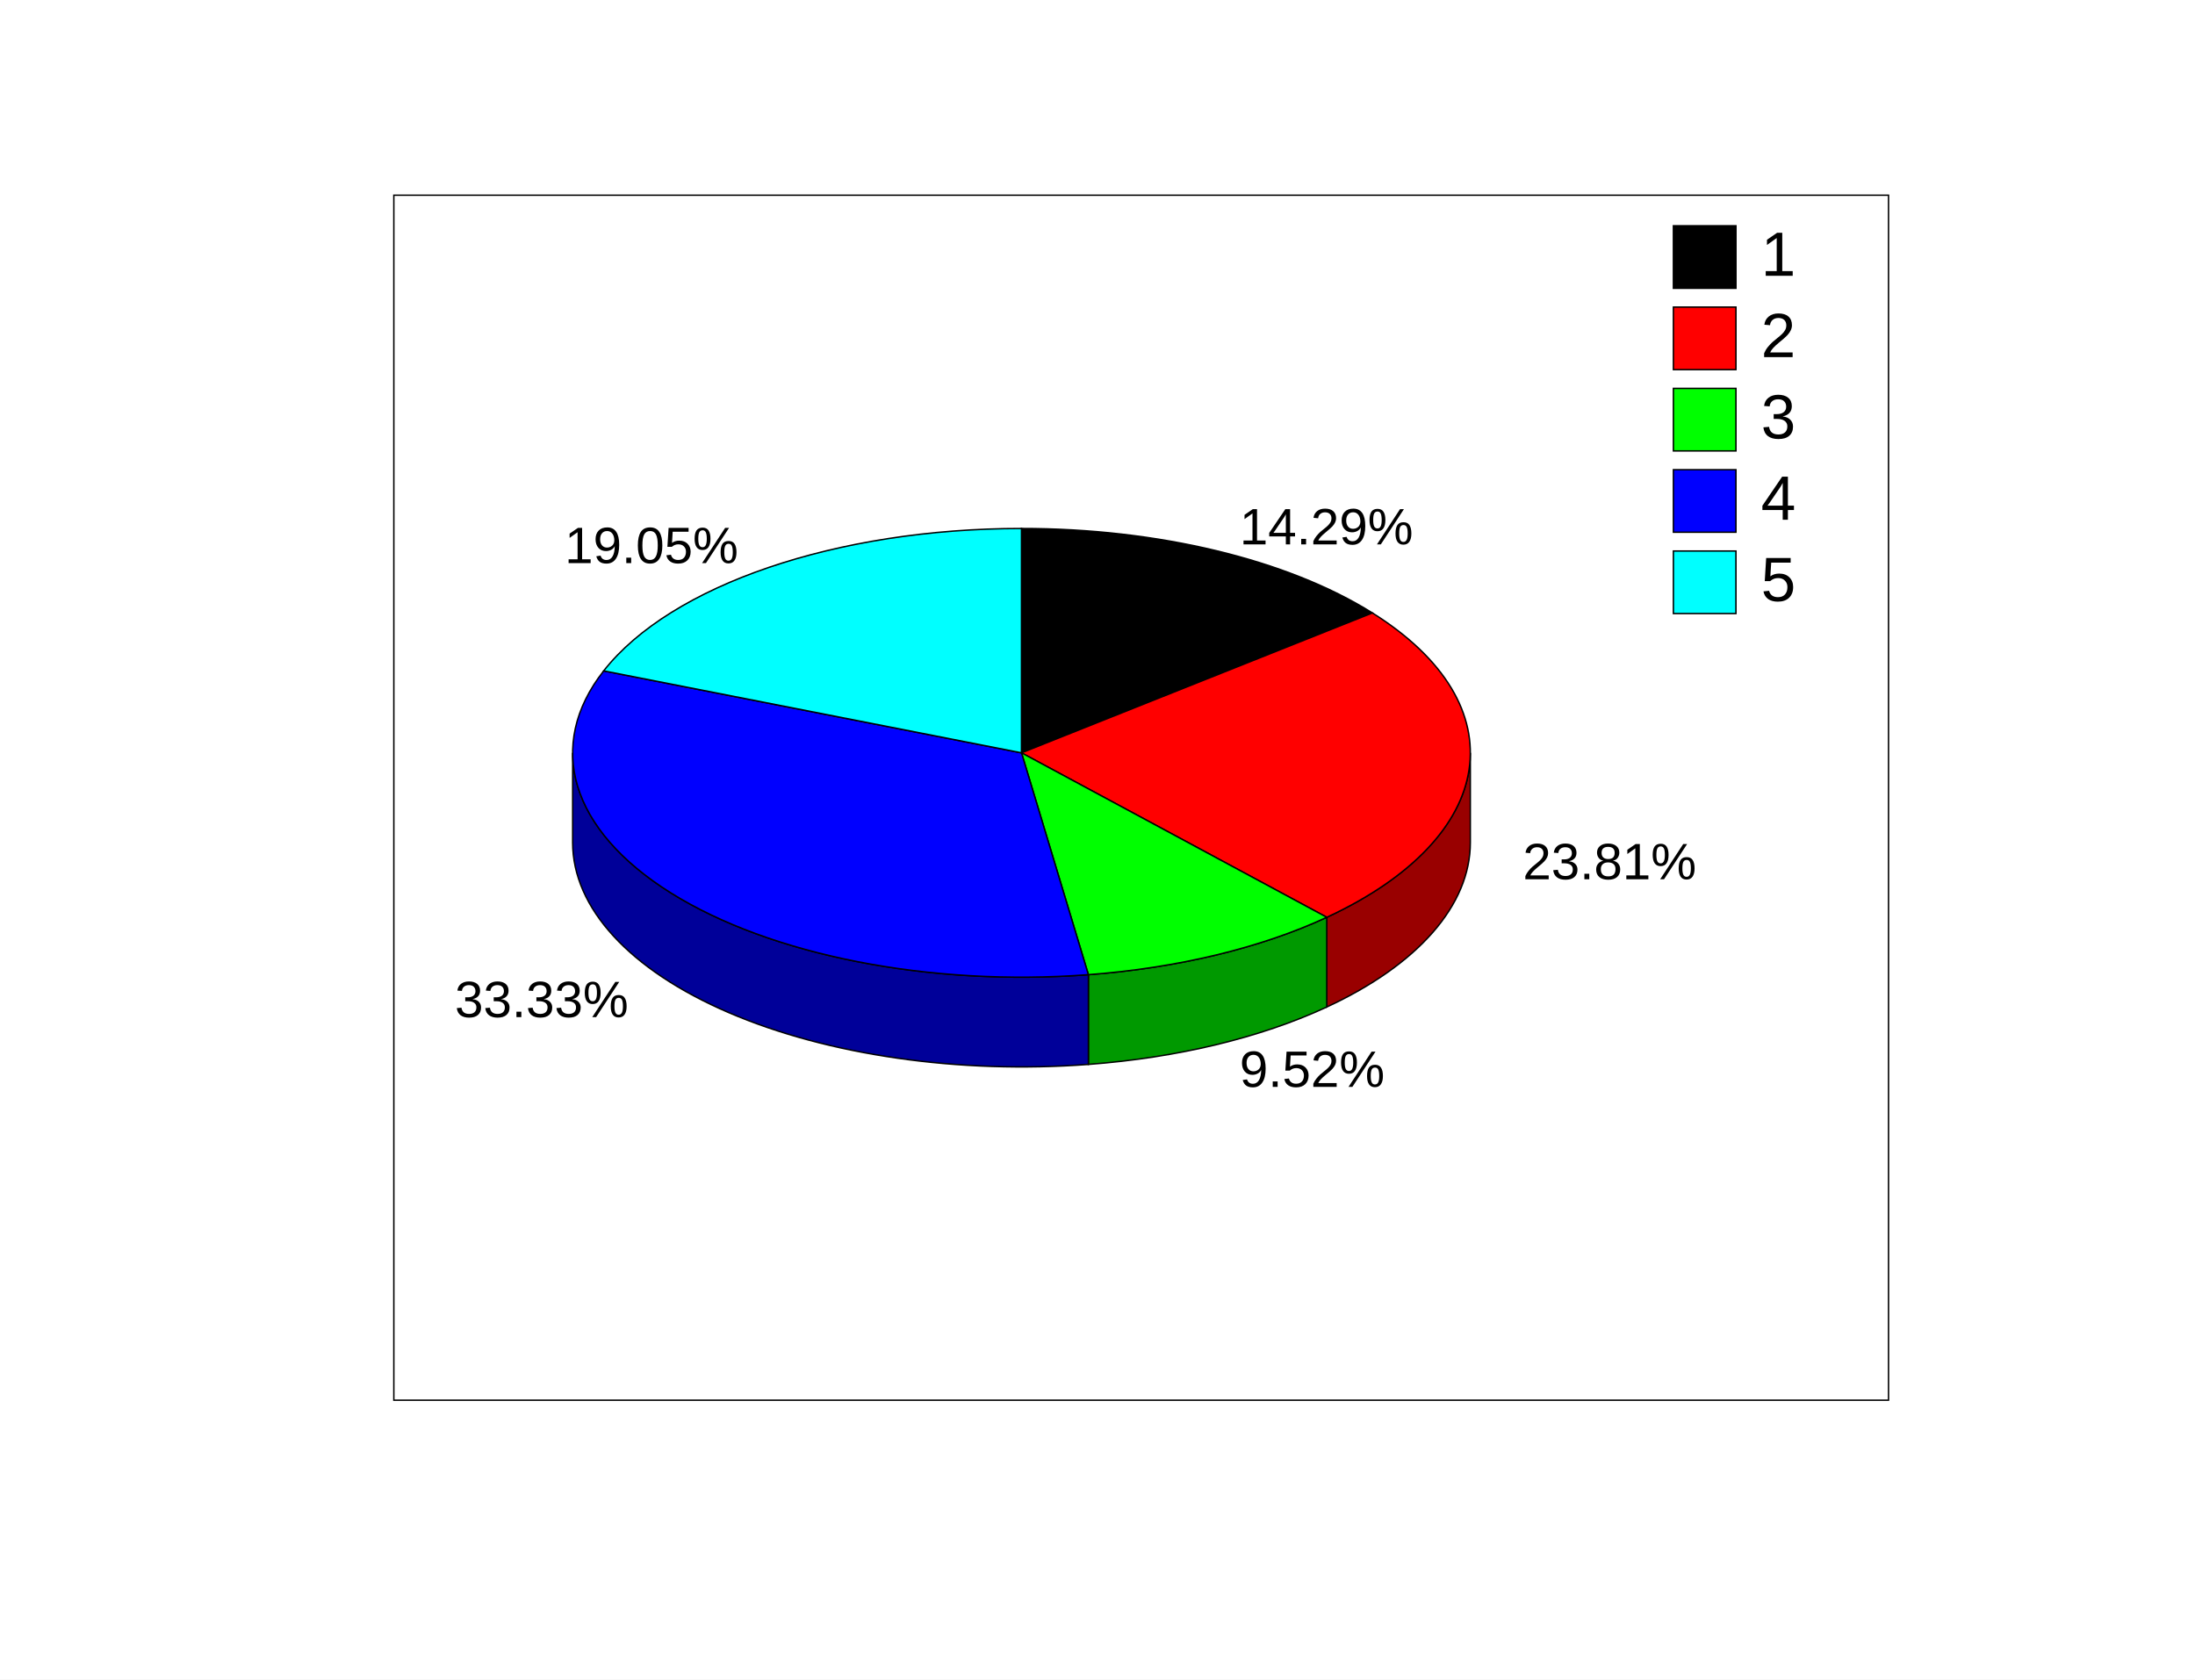
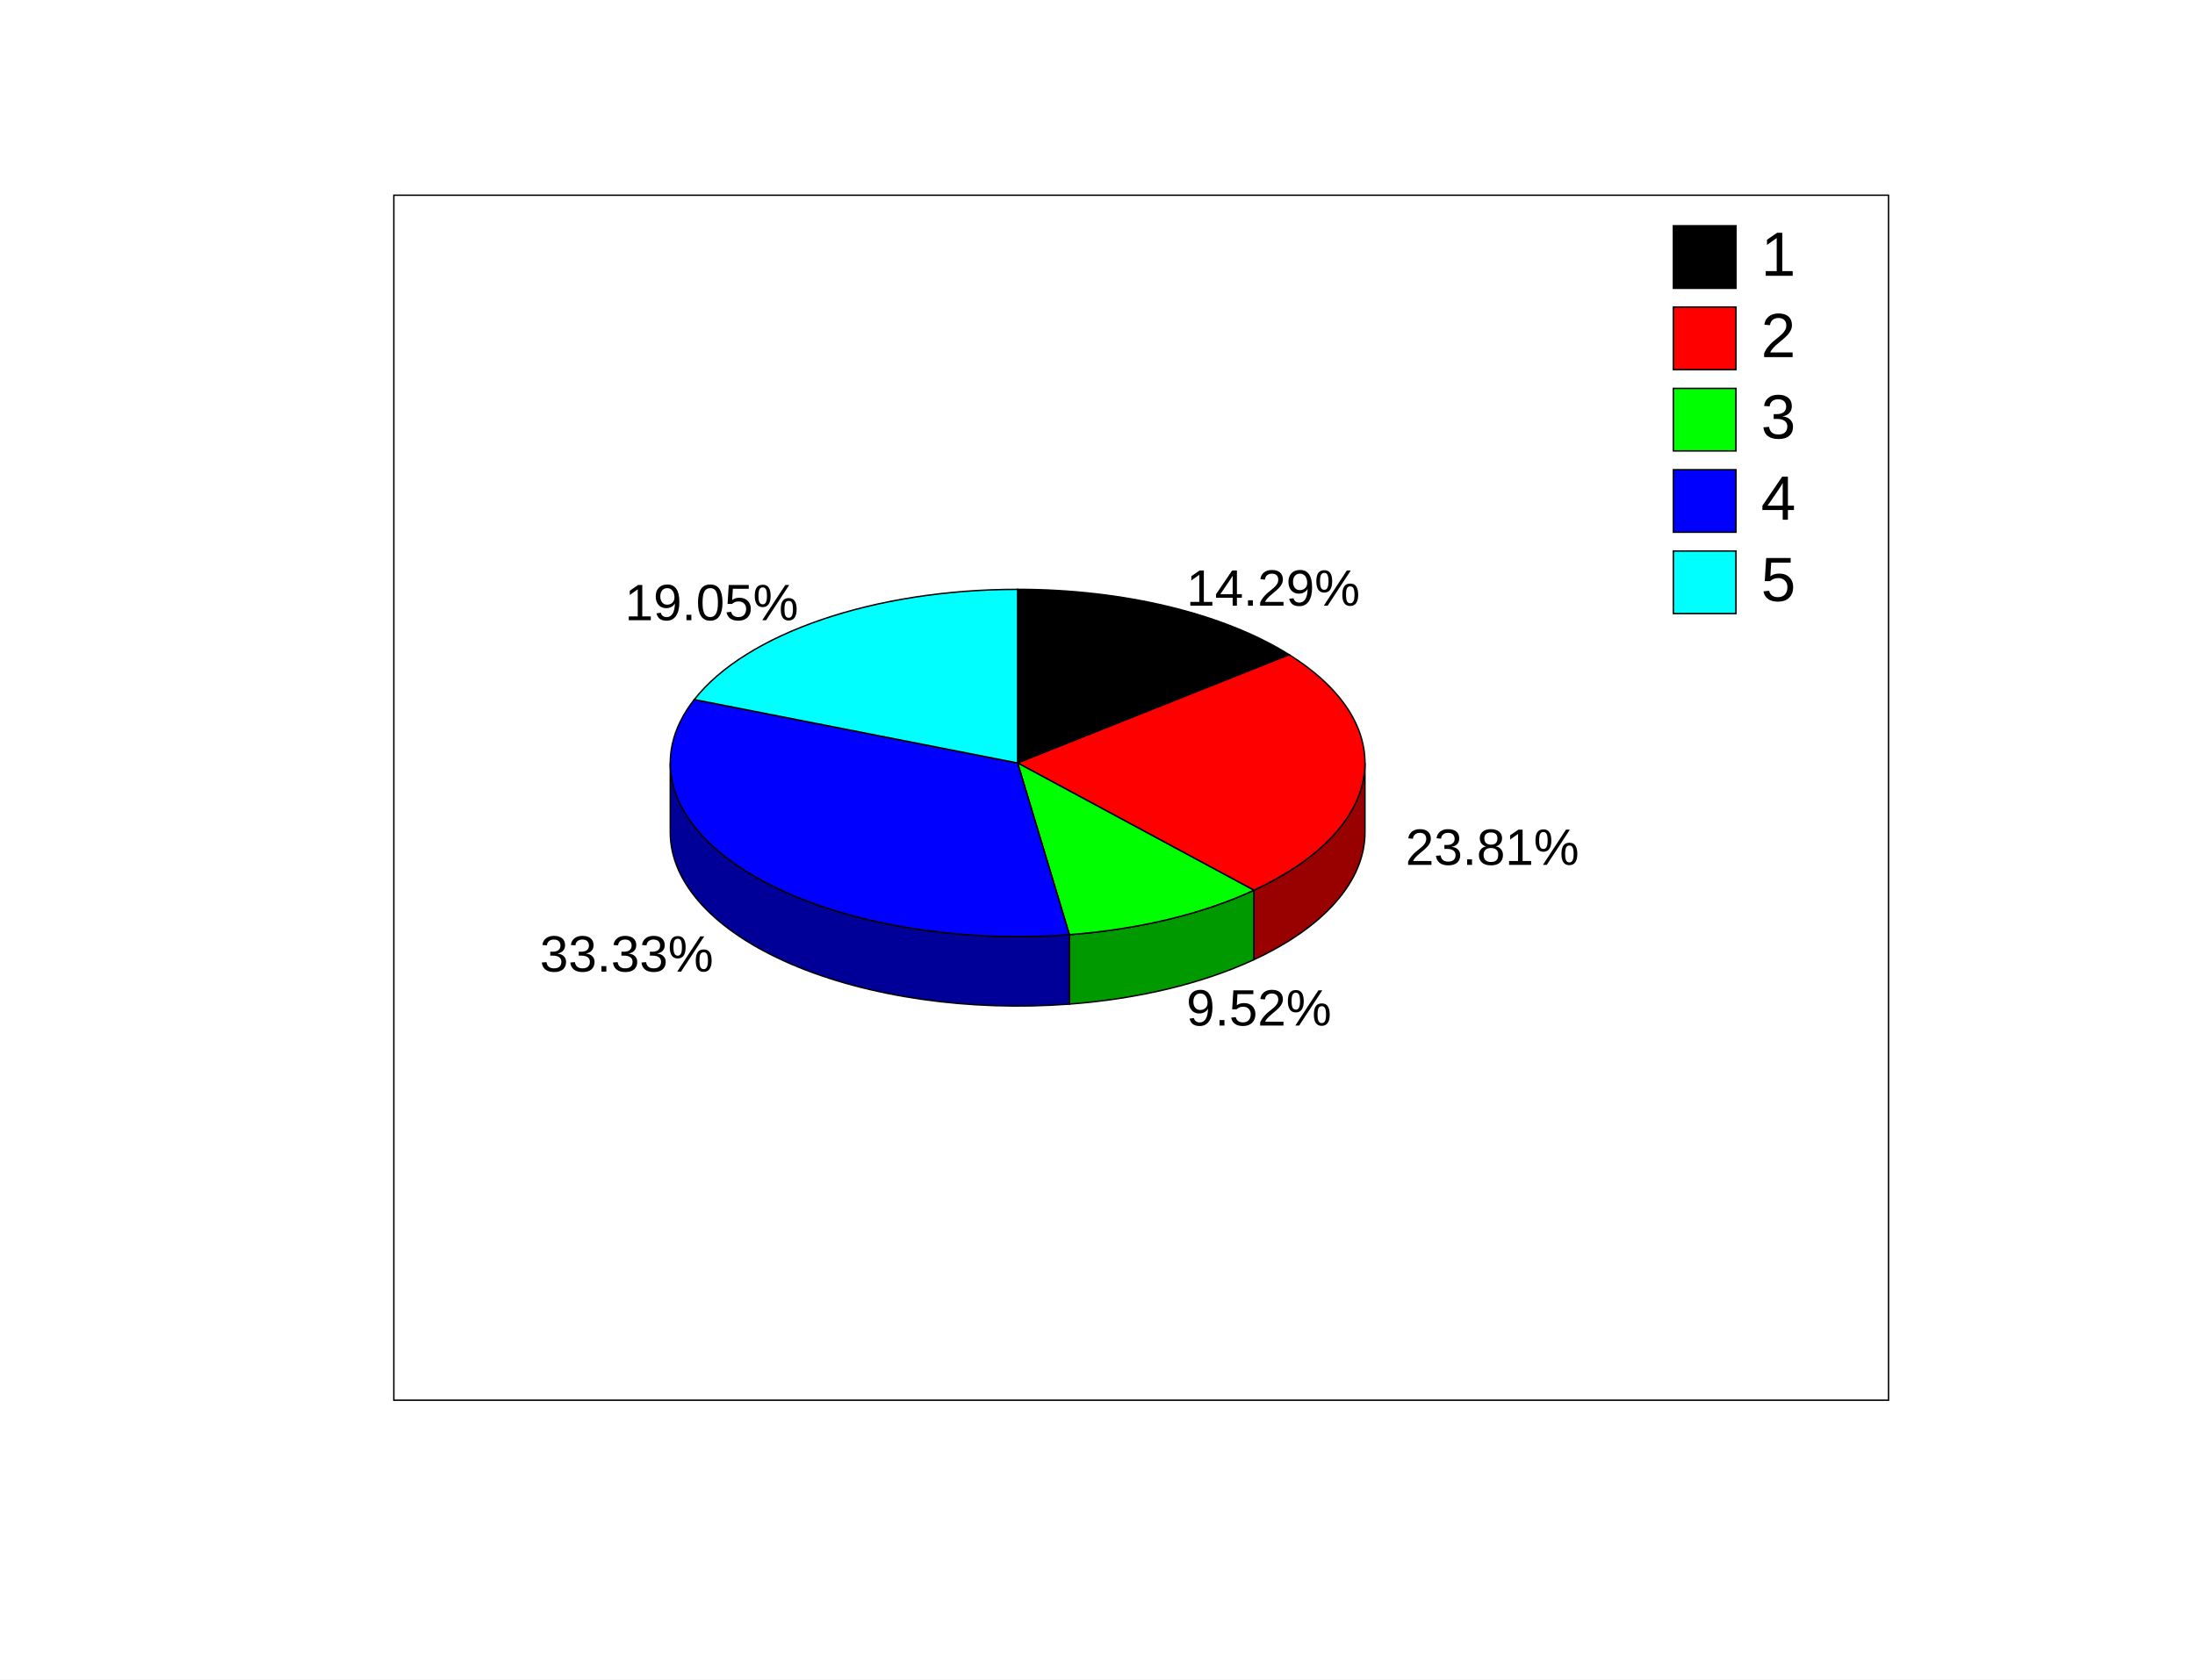
<svg xmlns="http://www.w3.org/2000/svg" width="771.84pt" height="590.76pt" viewBox="0 0 771.84 590.76">
  <rect x="0" y="0" width="771.84" height="590.76" fill="#FFFFFF" />
  <g id="layer0">
    <clipPath id="clip0">
      <rect x="138.237" y="68.41" width="526.086" height="424.343" />
    </clipPath>
    <g class="plots" clip-path="url(#clip0)">
      <rect x="138.237" y="68.41" width="526.086" height="424.343" fill="none" stroke="#000000" stroke-width="1" />
-       <path d="M517.019 264.799A157.826 78.913 0 0 1 466.542 322.646L466.542 354.211A157.826 78.913 0 0 0 517.019 296.364Z" fill="#990000" stroke="#000000" stroke-width="0.5" />
-       <path d="M466.542 322.646A157.826 78.913 0 0 1 382.715 342.83L382.715 374.396A157.826 78.913 0 0 0 466.542 354.211Z" fill="#009900" stroke="#000000" stroke-width="0.5" />
-       <path d="M382.715 342.83A157.826 78.913 0 0 1 201.367 264.799L201.367 296.364A157.826 78.913 0 0 0 382.715 374.396Z" fill="#000099" stroke="#000000" stroke-width="0.5" />
-       <path d="M359.193 264.799L359.193 185.886A157.826 78.913 0 0 1 482.586 215.597Z" fill="#000000" stroke="#000000" stroke-width="0.5" />
-       <path d="M359.193 264.799L482.586 215.597A157.826 78.913 0 0 1 466.542 322.646Z" fill="#FF0000" stroke="#000000" stroke-width="0.5" />
-       <path d="M359.193 264.799L466.542 322.646A157.826 78.913 0 0 1 382.715 342.83Z" fill="#00FF00" stroke="#000000" stroke-width="0.5" />
-       <path d="M359.193 264.799L382.715 342.83A157.826 78.913 0 0 1 212.277 235.969Z" fill="#0000FF" stroke="#000000" stroke-width="0.5" />
-       <path d="M359.193 264.799L212.277 235.969A157.826 78.913 0 0 1 359.193 185.886Z" fill="#00FFFF" stroke="#000000" stroke-width="0.5" />
-       <text x="435.888" y="191.469" font-family="'Arial', 'Liberation Sans', 'Helvetica', 'DejaVu Sans', sans-serif" font-size="18" fill="#000000">14.29%</text>
-       <text x="535.463" y="309.269" font-family="'Arial', 'Liberation Sans', 'Helvetica', 'DejaVu Sans', sans-serif" font-size="18" fill="#000000">23.81%</text>
-       <text x="435.888" y="382.294" font-family="'Arial', 'Liberation Sans', 'Helvetica', 'DejaVu Sans', sans-serif" font-size="18" fill="#000000">9.52%</text>
-       <text x="220.992" y="357.77" font-family="'Arial', 'Liberation Sans', 'Helvetica', 'DejaVu Sans', sans-serif" font-size="18" fill="#000000" text-anchor="end">33.33%</text>
-       <text x="259.617" y="198.074" font-family="'Arial', 'Liberation Sans', 'Helvetica', 'DejaVu Sans', sans-serif" font-size="18" fill="#000000" text-anchor="end">19.05%</text>
+       <path d="M479.966 268.368A122.137 61.068 0 0 1 440.904 313.134L440.904 337.561A122.137 61.068 0 0 0 479.966 292.795Z" fill="#990000" stroke="#000000" stroke-width="0.5" />
+       <path d="M440.904 313.134A122.137 61.068 0 0 1 376.033 328.754L376.033 353.181A122.137 61.068 0 0 0 440.904 337.561Z" fill="#009900" stroke="#000000" stroke-width="0.5" />
+       <path d="M376.033 328.754A122.137 61.068 0 0 1 235.693 268.368L235.693 292.795A122.137 61.068 0 0 0 376.033 353.181Z" fill="#000099" stroke="#000000" stroke-width="0.5" />
+       <path d="M357.83 268.368L357.83 207.299A122.137 61.068 0 0 1 453.32 230.292Z" fill="#000000" stroke="#000000" stroke-width="0.5" />
+       <path d="M357.83 268.368L453.32 230.292A122.137 61.068 0 0 1 440.904 313.134Z" fill="#FF0000" stroke="#000000" stroke-width="0.5" />
+       <path d="M357.83 268.368L440.904 313.134A122.137 61.068 0 0 1 376.033 328.754Z" fill="#00FF00" stroke="#000000" stroke-width="0.5" />
+       <path d="M357.83 268.368L376.033 328.754A122.137 61.068 0 0 1 244.136 246.057Z" fill="#0000FF" stroke="#000000" stroke-width="0.5" />
+       <path d="M357.83 268.368L244.136 246.057A122.137 61.068 0 0 1 357.83 207.299Z" fill="#00FFFF" stroke="#000000" stroke-width="0.5" />
+       <text x="417.182" y="213.045" font-family="'Arial', 'Liberation Sans', 'Helvetica', 'DejaVu Sans', sans-serif" font-size="18" fill="#000000">14.29%</text>
+       <text x="494.24" y="304.206" font-family="'Arial', 'Liberation Sans', 'Helvetica', 'DejaVu Sans', sans-serif" font-size="18" fill="#000000">23.81%</text>
+       <text x="417.182" y="360.718" font-family="'Arial', 'Liberation Sans', 'Helvetica', 'DejaVu Sans', sans-serif" font-size="18" fill="#000000">9.52%</text>
+       <text x="250.88" y="341.74" font-family="'Arial', 'Liberation Sans', 'Helvetica', 'DejaVu Sans', sans-serif" font-size="18" fill="#000000" text-anchor="end">33.33%</text>
+       <text x="280.771" y="218.156" font-family="'Arial', 'Liberation Sans', 'Helvetica', 'DejaVu Sans', sans-serif" font-size="18" fill="#000000" text-anchor="end">19.05%</text>
      <rect x="588.423" y="79.41" width="22" height="22" fill="#000000" stroke="#000000" stroke-width="0.5" />
      <text x="619.223" y="97.01" font-family="'Arial', 'Liberation Sans', 'Helvetica', 'DejaVu Sans', sans-serif" font-size="22" fill="#000000">1</text>
      <rect x="588.423" y="108.01" width="22" height="22" fill="#FF0000" stroke="#000000" stroke-width="0.5" />
      <text x="619.223" y="125.61" font-family="'Arial', 'Liberation Sans', 'Helvetica', 'DejaVu Sans', sans-serif" font-size="22" fill="#000000">2</text>
      <rect x="588.423" y="136.61" width="22" height="22" fill="#00FF00" stroke="#000000" stroke-width="0.5" />
      <text x="619.223" y="154.21" font-family="'Arial', 'Liberation Sans', 'Helvetica', 'DejaVu Sans', sans-serif" font-size="22" fill="#000000">3</text>
      <rect x="588.423" y="165.21" width="22" height="22" fill="#0000FF" stroke="#000000" stroke-width="0.5" />
      <text x="619.223" y="182.81" font-family="'Arial', 'Liberation Sans', 'Helvetica', 'DejaVu Sans', sans-serif" font-size="22" fill="#000000">4</text>
      <rect x="588.423" y="193.81" width="22" height="22" fill="#00FFFF" stroke="#000000" stroke-width="0.5" />
      <text x="619.223" y="211.41" font-family="'Arial', 'Liberation Sans', 'Helvetica', 'DejaVu Sans', sans-serif" font-size="22" fill="#000000">5</text>
    </g>
    <g class="overlay">
</g>
  </g>
</svg>
